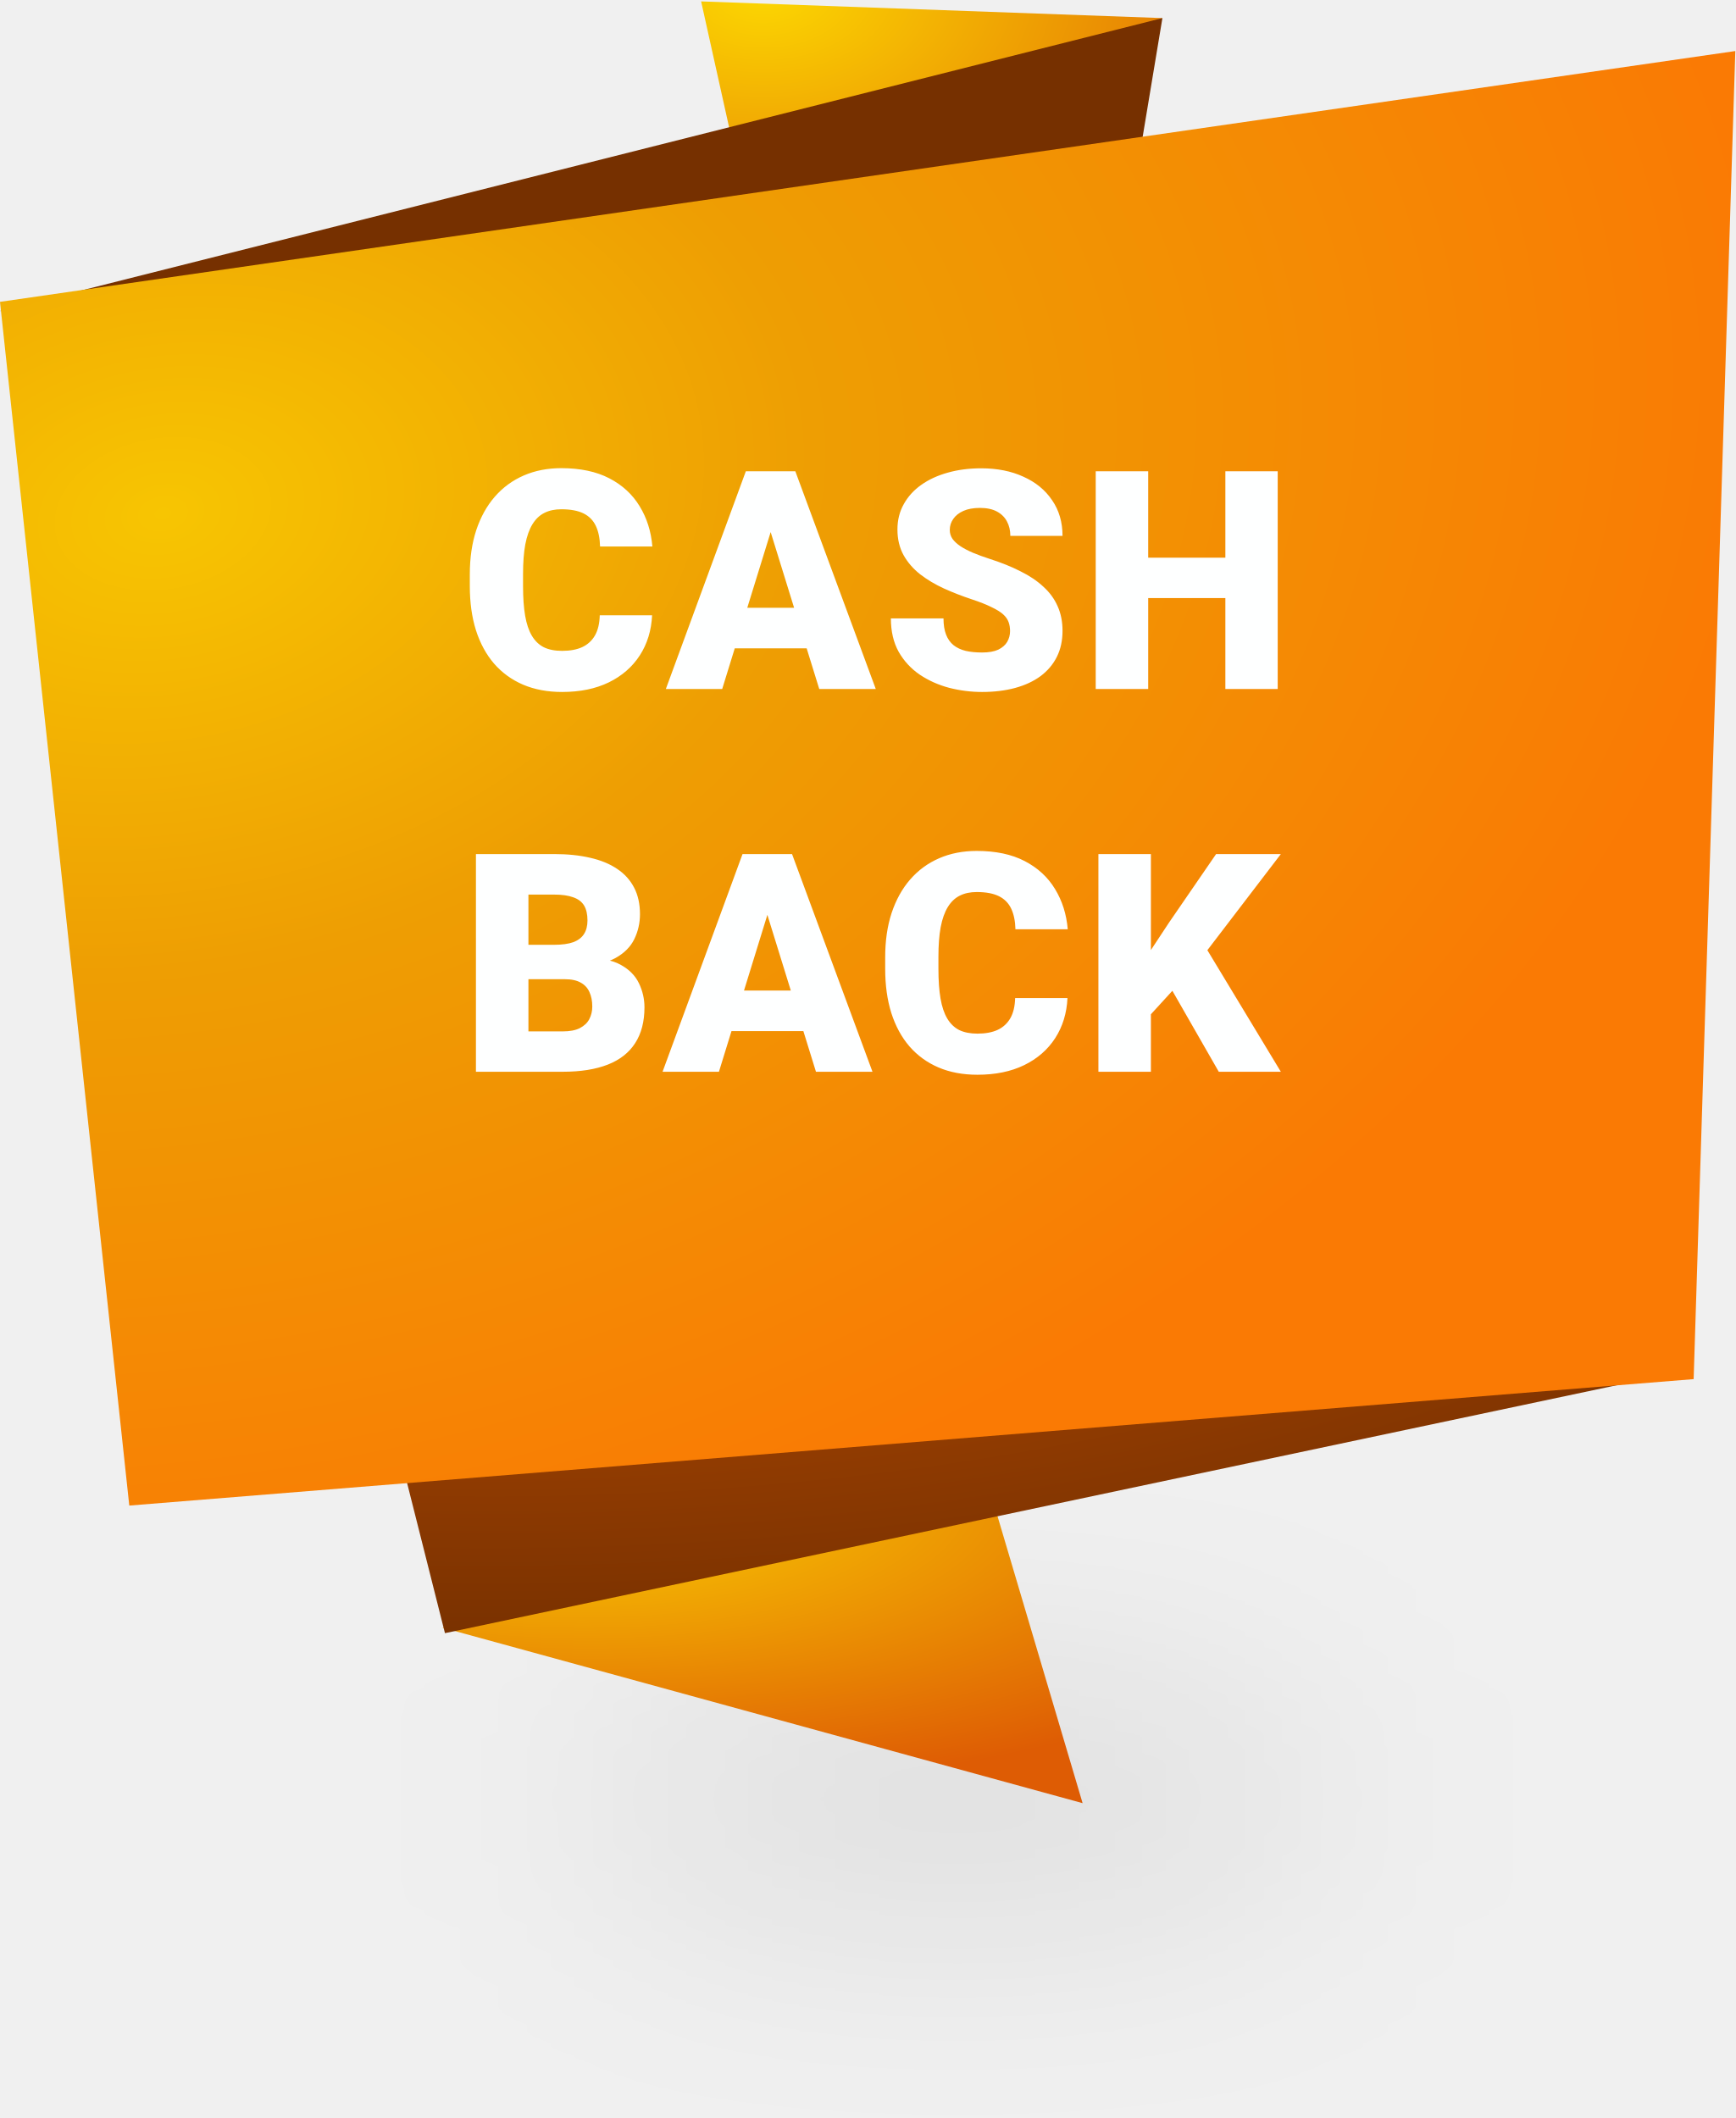
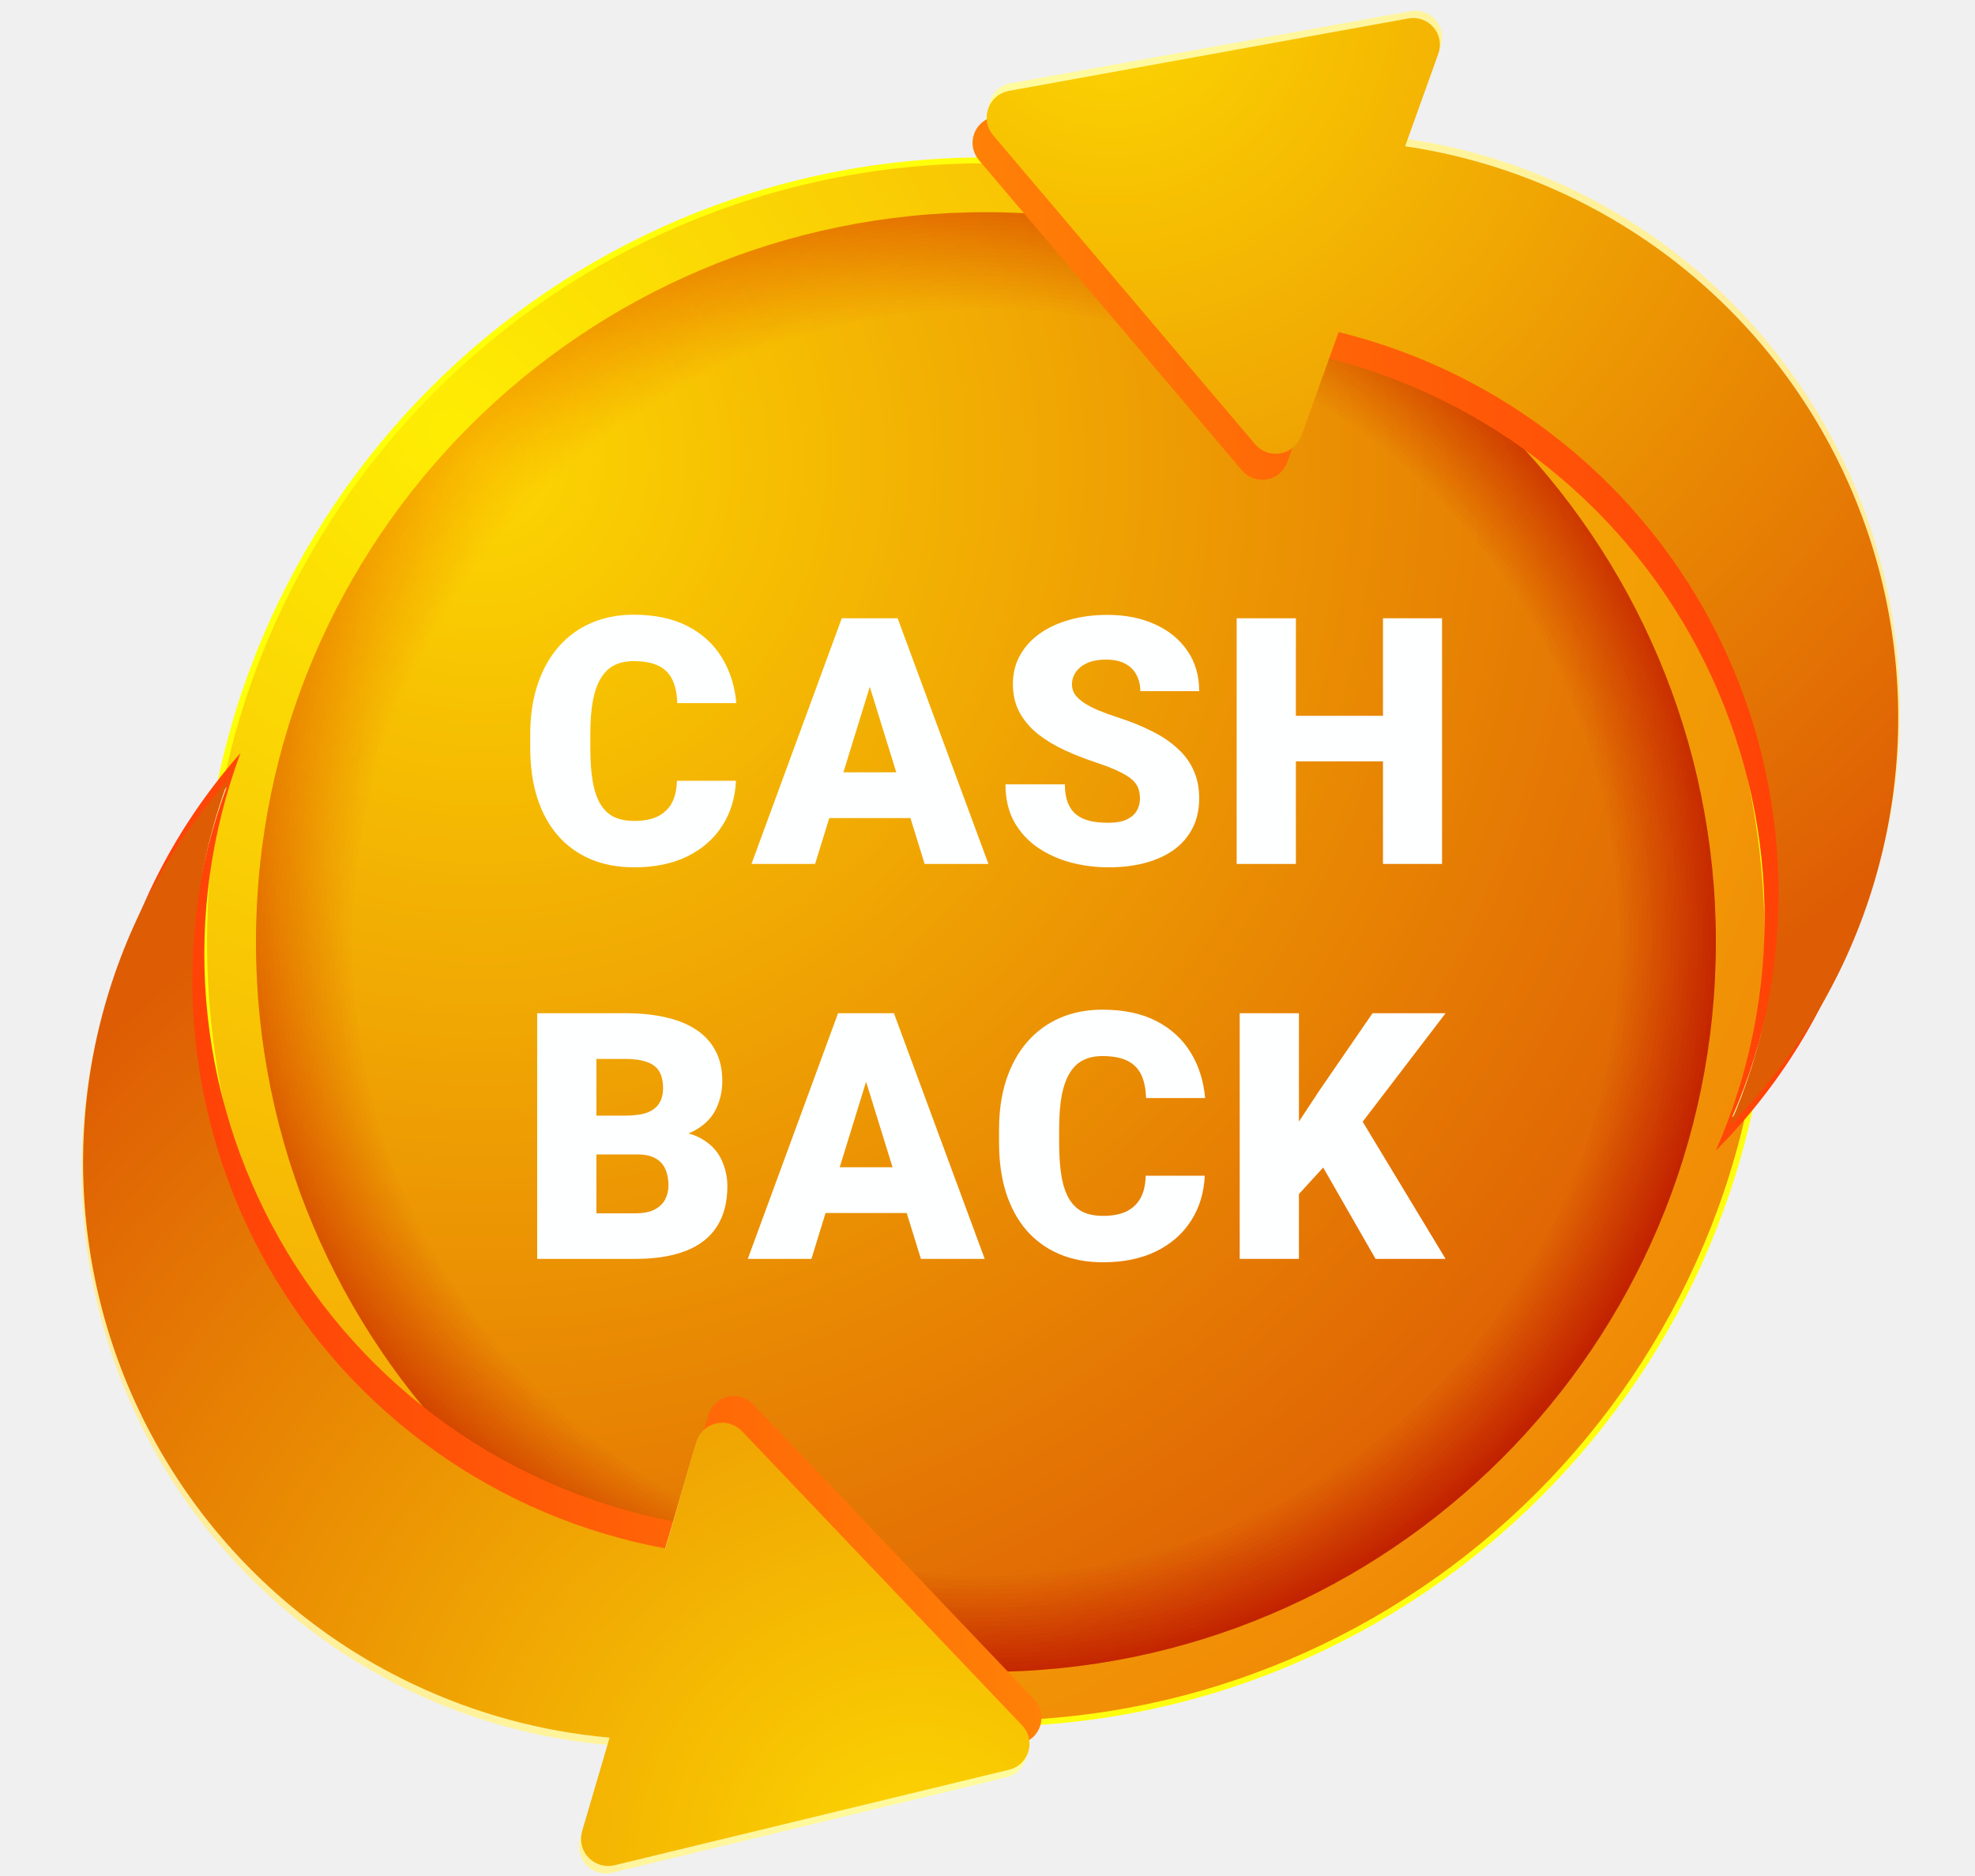
- <svg xmlns="http://www.w3.org/2000/svg" width="68" height="83" viewBox="0 0 68 83" fill="none">
-   <g filter="url(#filter0_f_4323_2546)">
-     <ellipse cx="37.5" cy="70.5" rx="14.5" ry="2.5" fill="black" fill-opacity="0.15" />
+ <svg xmlns="http://www.w3.org/2000/svg" width="80" height="76" viewBox="0 0 80 76" fill="none">
+   <path d="M39.936 69.952C57.492 69.952 71.723 55.72 71.723 38.164C71.723 20.608 57.492 6.376 39.936 6.376C22.38 6.376 8.148 20.608 8.148 38.164C8.148 55.72 22.38 69.952 39.936 69.952Z" fill="url(#paint0_radial_4632_4280)" />
+   <path d="M39.936 69.713C57.36 69.713 71.484 55.588 71.484 38.164C71.484 20.74 57.36 6.615 39.936 6.615C22.512 6.615 8.387 20.74 8.387 38.164C8.387 55.588 22.512 69.713 39.936 69.713Z" fill="url(#paint1_radial_4632_4280)" />
+   <path d="M39.936 67.732C56.266 67.732 69.504 54.494 69.504 38.164C69.504 21.834 56.266 8.596 39.936 8.596C23.606 8.596 10.368 21.834 10.368 38.164C10.368 54.494 23.606 67.732 39.936 67.732Z" fill="url(#paint2_radial_4632_4280)" />
+   <g style="mix-blend-mode:multiply">
+     <path d="M39.936 67.732C56.266 67.732 69.504 54.494 69.504 38.164C69.504 21.834 56.266 8.596 39.936 8.596C23.606 8.596 10.368 21.834 10.368 38.164C10.368 54.494 23.606 67.732 39.936 67.732Z" fill="url(#paint3_radial_4632_4280)" />
+     <path d="M39.936 67.548C56.164 67.548 69.32 54.392 69.32 38.164C69.32 21.935 56.164 8.78 39.936 8.78C23.708 8.78 10.552 21.935 10.552 38.164C10.552 54.392 23.708 67.548 39.936 67.548Z" fill="url(#paint4_radial_4632_4280)" />
+     <path d="M39.936 67.36C56.061 67.36 69.132 54.288 69.132 38.164C69.132 22.039 56.061 8.967 39.936 8.967C23.811 8.967 10.74 22.039 10.74 38.164C10.74 54.288 23.811 67.36 39.936 67.36Z" fill="url(#paint5_radial_4632_4280)" />
+     <path d="M39.936 67.176C55.959 67.176 68.948 54.187 68.948 38.164C68.948 22.14 55.959 9.151 39.936 9.151C23.913 9.151 10.923 22.14 10.923 38.164C10.923 54.187 23.913 67.176 39.936 67.176Z" fill="url(#paint6_radial_4632_4280)" />
+     <path d="M39.936 66.993C55.858 66.993 68.765 54.086 68.765 38.164C68.765 22.242 55.858 9.335 39.936 9.335C24.014 9.335 11.107 22.242 11.107 38.164C11.107 54.086 24.014 66.993 39.936 66.993Z" fill="url(#paint7_radial_4632_4280)" />
+     <path d="M39.936 66.805C55.754 66.805 68.577 53.982 68.577 38.164C68.577 22.346 55.754 9.522 39.936 9.522C24.118 9.522 11.294 22.346 11.294 38.164C11.294 53.982 24.118 66.805 39.936 66.805Z" fill="url(#paint8_radial_4632_4280)" />
+     <path d="M39.936 66.622C55.653 66.622 68.394 53.881 68.394 38.164C68.394 22.447 55.653 9.706 39.936 9.706C24.219 9.706 11.478 22.447 11.478 38.164C11.478 53.881 24.219 66.622 39.936 66.622Z" fill="url(#paint9_radial_4632_4280)" />
+     <path d="M39.936 66.438C55.551 66.438 68.21 53.779 68.21 38.164C68.21 22.549 55.551 9.89 39.936 9.89C24.32 9.89 11.662 22.549 11.662 38.164C11.662 53.779 24.32 66.438 39.936 66.438Z" fill="url(#paint10_radial_4632_4280)" />
+     <path d="M39.936 66.251C55.448 66.251 68.022 53.676 68.022 38.164C68.022 22.652 55.448 10.078 39.936 10.078C24.424 10.078 11.849 22.652 11.849 38.164C11.849 53.676 24.424 66.251 39.936 66.251Z" fill="url(#paint11_radial_4632_4280)" />
+     <path d="M39.936 66.066C55.346 66.066 67.839 53.574 67.839 38.163C67.839 22.753 55.346 10.261 39.936 10.261C24.526 10.261 12.033 22.753 12.033 38.163C12.033 53.574 24.526 66.066 39.936 66.066Z" fill="url(#paint12_radial_4632_4280)" />
+     <path d="M39.936 65.883C55.245 65.883 67.655 53.473 67.655 38.164C67.655 22.855 55.245 10.445 39.936 10.445C24.627 10.445 12.217 22.855 12.217 38.164C12.217 53.473 24.627 65.883 39.936 65.883Z" fill="url(#paint13_radial_4632_4280)" />
+     <path d="M39.936 65.695C55.141 65.695 67.467 53.369 67.467 38.163C67.467 22.958 55.141 10.632 39.936 10.632C24.73 10.632 12.404 22.958 12.404 38.163C12.404 53.369 24.73 65.695 39.936 65.695Z" fill="url(#paint14_radial_4632_4280)" />
+     <path d="M39.936 65.512C55.04 65.512 67.284 53.268 67.284 38.164C67.284 23.06 55.04 10.816 39.936 10.816C24.832 10.816 12.588 23.06 12.588 38.164C12.588 53.268 24.832 65.512 39.936 65.512Z" fill="url(#paint15_radial_4632_4280)" />
+     <path d="M39.936 65.328C54.938 65.328 67.1 53.166 67.1 38.164C67.1 23.162 54.938 11 39.936 11C24.934 11 12.772 23.162 12.772 38.164C12.772 53.166 24.934 65.328 39.936 65.328Z" fill="url(#paint16_radial_4632_4280)" />
+     <path d="M39.936 65.141C54.835 65.141 66.913 53.063 66.913 38.164C66.913 23.265 54.835 11.187 39.936 11.187C25.037 11.187 12.959 23.265 12.959 38.164C12.959 53.063 25.037 65.141 39.936 65.141Z" fill="url(#paint17_radial_4632_4280)" />
+     <path d="M39.936 64.957C54.733 64.957 66.729 52.962 66.729 38.164C66.729 23.367 54.733 11.372 39.936 11.372C25.139 11.372 13.143 23.367 13.143 38.164C13.143 52.962 25.139 64.957 39.936 64.957Z" fill="url(#paint18_radial_4632_4280)" />
+     <path d="M39.936 64.773C54.632 64.773 66.545 52.859 66.545 38.163C66.545 23.468 54.632 11.554 39.936 11.554C25.24 11.554 13.327 23.468 13.327 38.163C13.327 52.859 25.24 64.773 39.936 64.773Z" fill="url(#paint19_radial_4632_4280)" />
+     <path d="M39.936 64.585C54.528 64.585 66.358 52.756 66.358 38.164C66.358 23.571 54.528 11.742 39.936 11.742C25.343 11.742 13.514 23.571 13.514 38.164C13.514 52.756 25.343 64.585 39.936 64.585Z" fill="url(#paint20_radial_4632_4280)" />
+     <path d="M39.936 64.402C54.427 64.402 66.174 52.655 66.174 38.164C66.174 23.673 54.427 11.926 39.936 11.926C25.445 11.926 13.698 23.673 13.698 38.164C13.698 52.655 25.445 64.402 39.936 64.402Z" fill="url(#paint21_radial_4632_4280)" />
+     <path d="M39.936 64.218C54.325 64.218 65.99 52.553 65.99 38.164C65.99 23.774 54.325 12.11 39.936 12.11C25.546 12.11 13.882 23.774 13.882 38.164C13.882 52.553 25.546 64.218 39.936 64.218Z" fill="url(#paint22_radial_4632_4280)" />
+     <path d="M39.936 64.03C54.221 64.03 65.802 52.449 65.802 38.164C65.802 23.878 54.221 12.297 39.936 12.297C25.65 12.297 14.069 23.878 14.069 38.164C14.069 52.449 25.65 64.03 39.936 64.03Z" fill="url(#paint23_radial_4632_4280)" />
+     <path d="M39.936 63.847C54.12 63.847 65.619 52.348 65.619 38.164C65.619 23.98 54.12 12.481 39.936 12.481C25.752 12.481 14.253 23.98 14.253 38.164C14.253 52.348 25.752 63.847 39.936 63.847Z" fill="white" />
  </g>
-   <path d="M27.474 0.055L30.526 13.788L45.55 0.709L27.474 0.055Z" fill="url(#paint0_radial_4323_2546)" />
-   <path d="M0 12.186L43.462 13.265L45.55 0.709L0 12.186Z" fill="#763000" />
-   <path d="M42.423 70.662L17.334 63.783L38.976 59.037L42.423 70.662Z" fill="url(#paint1_radial_4323_2546)" />
-   <path d="M17.436 64L66 53.724L61.708 36L12 42.444L17.436 64Z" fill="url(#paint2_radial_4323_2546)" />
-   <path d="M0 11.829L5.066 59L66.367 54.045L68 2L0 11.829Z" fill="url(#paint3_radial_4323_2546)" />
-   <path d="M23.502 24.111H25.553C25.525 24.705 25.365 25.229 25.072 25.682C24.779 26.135 24.373 26.488 23.854 26.742C23.338 26.992 22.729 27.117 22.025 27.117C21.455 27.117 20.945 27.021 20.496 26.83C20.051 26.639 19.672 26.363 19.359 26.004C19.051 25.645 18.814 25.209 18.65 24.697C18.49 24.186 18.41 23.609 18.41 22.969V22.506C18.41 21.865 18.494 21.289 18.662 20.777C18.834 20.262 19.076 19.824 19.389 19.465C19.705 19.102 20.084 18.824 20.525 18.633C20.967 18.441 21.457 18.346 21.996 18.346C22.738 18.346 23.365 18.479 23.877 18.744C24.389 19.01 24.785 19.375 25.066 19.84C25.348 20.301 25.514 20.826 25.564 21.416H23.514C23.506 21.096 23.451 20.828 23.35 20.613C23.248 20.395 23.088 20.23 22.869 20.121C22.65 20.012 22.359 19.957 21.996 19.957C21.742 19.957 21.521 20.004 21.334 20.098C21.146 20.191 20.99 20.34 20.865 20.543C20.74 20.746 20.646 21.01 20.584 21.334C20.525 21.654 20.496 22.041 20.496 22.494V22.969C20.496 23.422 20.523 23.809 20.578 24.129C20.633 24.449 20.721 24.711 20.842 24.914C20.963 25.117 21.119 25.268 21.311 25.365C21.506 25.459 21.744 25.506 22.025 25.506C22.338 25.506 22.602 25.457 22.816 25.359C23.031 25.258 23.197 25.105 23.314 24.902C23.432 24.695 23.494 24.432 23.502 24.111ZM30.381 20.262L28.3 27H26.092L29.226 18.469H30.627L30.381 20.262ZM32.103 27L30.017 20.262L29.748 18.469H31.166L34.318 27H32.103ZM32.021 23.818V25.406H27.644V23.818H32.021ZM39.58 24.732C39.58 24.6 39.56 24.48 39.521 24.375C39.482 24.266 39.41 24.164 39.304 24.07C39.199 23.977 39.046 23.883 38.847 23.789C38.652 23.691 38.394 23.59 38.074 23.484C37.699 23.359 37.337 23.219 36.99 23.062C36.642 22.902 36.332 22.717 36.058 22.506C35.785 22.291 35.568 22.041 35.408 21.756C35.248 21.467 35.167 21.131 35.167 20.748C35.167 20.381 35.249 20.051 35.414 19.758C35.578 19.461 35.806 19.209 36.099 19.002C36.396 18.791 36.744 18.631 37.142 18.521C37.541 18.408 37.976 18.352 38.449 18.352C39.074 18.352 39.624 18.461 40.101 18.68C40.582 18.895 40.957 19.201 41.226 19.6C41.499 19.994 41.636 20.461 41.636 21H39.591C39.591 20.785 39.546 20.596 39.457 20.432C39.371 20.268 39.24 20.139 39.064 20.045C38.888 19.951 38.667 19.904 38.402 19.904C38.144 19.904 37.927 19.943 37.752 20.021C37.576 20.1 37.443 20.205 37.353 20.338C37.263 20.467 37.218 20.609 37.218 20.766C37.218 20.895 37.253 21.012 37.324 21.117C37.398 21.219 37.502 21.314 37.634 21.404C37.771 21.494 37.935 21.58 38.127 21.662C38.322 21.744 38.541 21.824 38.783 21.902C39.236 22.047 39.638 22.209 39.99 22.389C40.345 22.564 40.644 22.766 40.886 22.992C41.132 23.215 41.318 23.469 41.443 23.754C41.572 24.039 41.636 24.361 41.636 24.721C41.636 25.104 41.562 25.443 41.414 25.74C41.265 26.037 41.052 26.289 40.775 26.496C40.498 26.699 40.166 26.854 39.779 26.959C39.392 27.064 38.961 27.117 38.484 27.117C38.046 27.117 37.615 27.062 37.189 26.953C36.767 26.84 36.384 26.668 36.041 26.438C35.697 26.203 35.421 25.904 35.214 25.541C35.011 25.174 34.91 24.738 34.91 24.234H36.972C36.972 24.484 37.005 24.695 37.072 24.867C37.138 25.039 37.236 25.178 37.365 25.283C37.494 25.385 37.652 25.459 37.839 25.506C38.027 25.549 38.242 25.57 38.484 25.57C38.746 25.57 38.957 25.533 39.117 25.459C39.277 25.381 39.394 25.279 39.468 25.154C39.542 25.025 39.58 24.885 39.58 24.732ZM48.685 21.855V23.438H44.308V21.855H48.685ZM44.993 18.469V27H42.937V18.469H44.993ZM50.068 18.469V27H48.017V18.469H50.068Z" fill="#FEFFFF" />
-   <path d="M22.131 38.373H19.934L19.922 37.025H21.703C22.023 37.025 22.279 36.99 22.471 36.92C22.662 36.846 22.801 36.738 22.887 36.598C22.977 36.457 23.021 36.281 23.021 36.07C23.021 35.828 22.977 35.633 22.887 35.484C22.797 35.336 22.654 35.228 22.459 35.162C22.268 35.092 22.02 35.057 21.715 35.057H20.707V42H18.65V33.469H21.715C22.242 33.469 22.713 33.518 23.127 33.615C23.541 33.709 23.893 33.853 24.182 34.049C24.475 34.244 24.697 34.49 24.85 34.787C25.002 35.08 25.078 35.426 25.078 35.824C25.078 36.172 25.004 36.498 24.855 36.803C24.707 37.107 24.459 37.355 24.111 37.547C23.768 37.734 23.297 37.832 22.699 37.84L22.131 38.373ZM22.049 42H19.436L20.139 40.418H22.049C22.33 40.418 22.555 40.375 22.723 40.289C22.895 40.199 23.018 40.082 23.092 39.938C23.17 39.789 23.209 39.625 23.209 39.445C23.209 39.227 23.172 39.037 23.098 38.877C23.027 38.717 22.914 38.594 22.758 38.508C22.602 38.418 22.393 38.373 22.131 38.373H20.402L20.414 37.025H22.482L22.963 37.565C23.533 37.541 23.984 37.621 24.316 37.805C24.652 37.988 24.893 38.23 25.037 38.531C25.182 38.832 25.254 39.147 25.254 39.475C25.254 40.033 25.133 40.5 24.891 40.875C24.652 41.25 24.295 41.531 23.818 41.719C23.342 41.906 22.752 42 22.049 42ZM30.252 35.262L28.172 42H25.963L29.097 33.469H30.498L30.252 35.262ZM31.974 42L29.888 35.262L29.619 33.469H31.037L34.189 42H31.974ZM31.892 38.818V40.406H27.515V38.818H31.892ZM39.779 39.111H41.83C41.802 39.705 41.642 40.228 41.349 40.682C41.056 41.135 40.65 41.488 40.13 41.742C39.615 41.992 39.005 42.117 38.302 42.117C37.732 42.117 37.222 42.022 36.773 41.83C36.328 41.639 35.949 41.363 35.636 41.004C35.328 40.645 35.091 40.209 34.927 39.697C34.767 39.185 34.687 38.609 34.687 37.969V37.506C34.687 36.865 34.771 36.289 34.939 35.777C35.111 35.262 35.353 34.824 35.666 34.465C35.982 34.102 36.361 33.824 36.802 33.633C37.244 33.441 37.734 33.346 38.273 33.346C39.015 33.346 39.642 33.478 40.154 33.744C40.666 34.01 41.062 34.375 41.343 34.84C41.624 35.301 41.791 35.826 41.841 36.416H39.791C39.783 36.096 39.728 35.828 39.627 35.613C39.525 35.395 39.365 35.23 39.146 35.121C38.927 35.012 38.636 34.957 38.273 34.957C38.019 34.957 37.798 35.004 37.611 35.098C37.423 35.191 37.267 35.34 37.142 35.543C37.017 35.746 36.923 36.01 36.861 36.334C36.802 36.654 36.773 37.041 36.773 37.494V37.969C36.773 38.422 36.8 38.809 36.855 39.129C36.91 39.449 36.998 39.711 37.119 39.914C37.24 40.117 37.396 40.268 37.587 40.365C37.783 40.459 38.021 40.506 38.302 40.506C38.615 40.506 38.878 40.457 39.093 40.359C39.308 40.258 39.474 40.105 39.591 39.902C39.709 39.695 39.771 39.432 39.779 39.111ZM45.099 33.469V42H43.042V33.469H45.099ZM50.191 33.469L46.886 37.793L44.952 39.908L44.577 38.022L45.814 36.147L47.654 33.469H50.191ZM47.759 42L45.556 38.156L47.156 36.978L50.191 42H47.759Z" fill="#FEFFFF" />
+   <path d="M27.419 31.63H29.811C29.779 32.323 29.593 32.933 29.251 33.462C28.909 33.991 28.435 34.403 27.829 34.699C27.227 34.991 26.517 35.137 25.696 35.137C25.031 35.137 24.436 35.025 23.912 34.802C23.392 34.578 22.95 34.257 22.586 33.838C22.226 33.419 21.95 32.91 21.759 32.313C21.572 31.716 21.478 31.044 21.478 30.297V29.757C21.478 29.009 21.576 28.337 21.772 27.74C21.973 27.139 22.255 26.628 22.62 26.209C22.989 25.785 23.431 25.462 23.946 25.238C24.461 25.015 25.033 24.903 25.662 24.903C26.528 24.903 27.259 25.058 27.856 25.368C28.453 25.678 28.916 26.104 29.244 26.646C29.572 27.184 29.766 27.797 29.825 28.485H27.433C27.423 28.112 27.36 27.799 27.241 27.549C27.123 27.294 26.936 27.102 26.68 26.975C26.425 26.847 26.086 26.783 25.662 26.783C25.366 26.783 25.108 26.838 24.89 26.947C24.671 27.057 24.488 27.23 24.343 27.467C24.197 27.704 24.087 28.011 24.015 28.39C23.946 28.763 23.912 29.215 23.912 29.743V30.297C23.912 30.826 23.944 31.277 24.008 31.65C24.072 32.024 24.174 32.329 24.315 32.566C24.457 32.803 24.639 32.979 24.862 33.093C25.09 33.202 25.368 33.257 25.696 33.257C26.061 33.257 26.368 33.2 26.619 33.086C26.87 32.967 27.063 32.79 27.2 32.553C27.337 32.311 27.41 32.004 27.419 31.63ZM35.444 27.139L33.017 35H30.44L34.097 25.047H35.731L35.444 27.139ZM37.454 35L35.02 27.139L34.706 25.047H36.36L40.038 35H37.454ZM37.358 31.288V33.141H32.252V31.288H37.358ZM46.176 32.355C46.176 32.2 46.153 32.06 46.108 31.938C46.062 31.81 45.978 31.691 45.855 31.582C45.732 31.473 45.554 31.363 45.322 31.254C45.094 31.14 44.793 31.021 44.419 30.898C43.982 30.753 43.56 30.588 43.155 30.406C42.749 30.219 42.387 30.003 42.068 29.757C41.749 29.506 41.496 29.215 41.309 28.882C41.122 28.545 41.029 28.153 41.029 27.706C41.029 27.278 41.124 26.893 41.316 26.551C41.507 26.204 41.774 25.91 42.115 25.669C42.462 25.423 42.867 25.236 43.332 25.108C43.797 24.976 44.305 24.91 44.857 24.91C45.586 24.91 46.228 25.038 46.785 25.293C47.345 25.544 47.782 25.901 48.097 26.366C48.416 26.826 48.575 27.371 48.575 28H46.19C46.19 27.749 46.137 27.528 46.032 27.337C45.932 27.145 45.78 26.995 45.575 26.886C45.369 26.776 45.112 26.722 44.802 26.722C44.501 26.722 44.248 26.767 44.043 26.858C43.838 26.95 43.683 27.073 43.578 27.227C43.474 27.378 43.421 27.544 43.421 27.727C43.421 27.877 43.462 28.014 43.544 28.137C43.631 28.255 43.752 28.367 43.907 28.472C44.066 28.576 44.258 28.677 44.481 28.773C44.709 28.868 44.964 28.962 45.246 29.053C45.775 29.221 46.244 29.41 46.655 29.62C47.069 29.825 47.418 30.06 47.7 30.324C47.988 30.584 48.204 30.88 48.35 31.213C48.5 31.546 48.575 31.922 48.575 32.341C48.575 32.787 48.489 33.184 48.316 33.53C48.143 33.877 47.894 34.171 47.571 34.412C47.247 34.649 46.86 34.829 46.408 34.952C45.957 35.075 45.454 35.137 44.898 35.137C44.387 35.137 43.884 35.073 43.387 34.945C42.895 34.813 42.448 34.613 42.047 34.344C41.646 34.07 41.325 33.722 41.083 33.298C40.846 32.87 40.728 32.361 40.728 31.773H43.134C43.134 32.065 43.173 32.311 43.25 32.512C43.328 32.712 43.442 32.874 43.592 32.997C43.742 33.116 43.927 33.202 44.146 33.257C44.365 33.307 44.615 33.332 44.898 33.332C45.203 33.332 45.449 33.289 45.636 33.202C45.823 33.111 45.96 32.992 46.046 32.847C46.133 32.696 46.176 32.532 46.176 32.355ZM56.799 28.998V30.844H51.692V28.998H56.799ZM52.492 25.047V35H50.093V25.047H52.492ZM58.412 25.047V35H56.02V25.047H58.412Z" fill="#FEFFFF" />
+   <path d="M25.819 46.769H23.256L23.242 45.196H25.32C25.694 45.196 25.992 45.155 26.216 45.073C26.439 44.987 26.601 44.861 26.701 44.697C26.806 44.533 26.858 44.328 26.858 44.082C26.858 43.8 26.806 43.572 26.701 43.398C26.596 43.225 26.43 43.1 26.202 43.023C25.979 42.94 25.689 42.899 25.334 42.899H24.158V51H21.759V41.047H25.334C25.949 41.047 26.498 41.104 26.981 41.218C27.464 41.327 27.875 41.496 28.212 41.724C28.554 41.952 28.813 42.239 28.991 42.585C29.169 42.927 29.258 43.33 29.258 43.795C29.258 44.2 29.171 44.581 28.998 44.937C28.825 45.292 28.535 45.581 28.13 45.805C27.729 46.023 27.18 46.137 26.482 46.147L25.819 46.769ZM25.724 51H22.675L23.495 49.154H25.724C26.052 49.154 26.314 49.104 26.51 49.004C26.71 48.899 26.854 48.762 26.94 48.594C27.032 48.421 27.077 48.229 27.077 48.02C27.077 47.764 27.034 47.543 26.947 47.356C26.865 47.17 26.733 47.026 26.551 46.926C26.368 46.821 26.125 46.769 25.819 46.769H23.803L23.816 45.196H26.229L26.79 45.825C27.455 45.798 27.982 45.891 28.369 46.105C28.761 46.32 29.041 46.602 29.21 46.953C29.378 47.304 29.463 47.671 29.463 48.054C29.463 48.705 29.322 49.25 29.039 49.688C28.761 50.125 28.344 50.453 27.788 50.672C27.232 50.891 26.544 51 25.724 51ZM35.294 43.139L32.867 51H30.29L33.947 41.047H35.581L35.294 43.139ZM37.303 51L34.87 43.139L34.555 41.047H36.21L39.887 51H37.303ZM37.208 47.288V49.141H32.101V47.288H37.208ZM46.408 47.63H48.801C48.769 48.323 48.582 48.933 48.24 49.462C47.899 49.991 47.425 50.403 46.819 50.699C46.217 50.991 45.506 51.137 44.686 51.137C44.02 51.137 43.426 51.025 42.902 50.802C42.382 50.578 41.94 50.257 41.575 49.838C41.215 49.419 40.94 48.91 40.748 48.313C40.562 47.717 40.468 47.044 40.468 46.297V45.757C40.468 45.009 40.566 44.337 40.762 43.74C40.962 43.139 41.245 42.628 41.61 42.209C41.979 41.785 42.421 41.462 42.936 41.238C43.451 41.015 44.023 40.903 44.652 40.903C45.518 40.903 46.249 41.058 46.846 41.368C47.443 41.678 47.906 42.104 48.234 42.647C48.562 43.184 48.755 43.797 48.815 44.485H46.422C46.413 44.112 46.349 43.8 46.231 43.549C46.112 43.294 45.925 43.102 45.67 42.975C45.415 42.847 45.075 42.783 44.652 42.783C44.355 42.783 44.098 42.838 43.879 42.947C43.66 43.057 43.478 43.23 43.332 43.467C43.187 43.704 43.077 44.011 43.004 44.39C42.936 44.763 42.902 45.215 42.902 45.743V46.297C42.902 46.825 42.934 47.277 42.997 47.65C43.061 48.024 43.164 48.329 43.305 48.566C43.446 48.803 43.629 48.979 43.852 49.093C44.08 49.202 44.358 49.257 44.686 49.257C45.05 49.257 45.358 49.2 45.609 49.086C45.859 48.967 46.053 48.79 46.19 48.553C46.327 48.311 46.399 48.004 46.408 47.63ZM52.615 41.047V51H50.216V41.047H52.615ZM58.556 41.047L54.7 46.092L52.444 48.56L52.007 46.358L53.449 44.171L55.596 41.047H58.556ZM55.719 51L53.148 46.516L55.015 45.142L58.556 51H55.719Z" fill="#FEFFFF" />
+   <path d="M64.171 9.578C61.746 8.248 59.104 7.362 56.368 6.961L57.702 3.209C57.767 3.03 57.783 2.838 57.75 2.651C57.716 2.464 57.634 2.29 57.511 2.145C57.388 2 57.23 1.891 57.051 1.827C56.872 1.763 56.679 1.748 56.493 1.783L40.281 4.723C40.095 4.757 39.92 4.839 39.776 4.962C39.631 5.084 39.522 5.243 39.457 5.421C39.393 5.599 39.377 5.791 39.411 5.978C39.445 6.164 39.527 6.339 39.649 6.483L50.307 19.057C50.43 19.201 50.588 19.31 50.766 19.373C50.944 19.437 51.135 19.453 51.321 19.419C51.507 19.386 51.681 19.304 51.826 19.183C51.97 19.061 52.08 18.903 52.145 18.726L53.659 14.477C56.974 15.292 60.071 16.821 62.733 18.959C65.394 21.097 67.555 23.792 69.065 26.854C70.575 29.915 71.396 33.27 71.472 36.683C71.548 40.096 70.876 43.485 69.503 46.61C72.067 44.04 73.997 40.909 75.141 37.464C76.285 34.018 76.611 30.354 76.094 26.761C75.576 23.168 74.23 19.745 72.16 16.762C70.091 13.78 67.355 11.32 64.171 9.578Z" fill="url(#paint24_linear_4632_4280)" />
+   <path d="M64.81 8.247C62.385 6.919 59.743 6.033 57.008 5.631L58.353 1.882C58.417 1.703 58.433 1.511 58.4 1.324C58.366 1.137 58.284 0.963 58.161 0.818C58.039 0.673 57.88 0.563 57.701 0.498C57.523 0.434 57.33 0.418 57.143 0.452L40.932 3.374C40.745 3.408 40.57 3.49 40.425 3.613C40.279 3.735 40.169 3.894 40.105 4.073C40.041 4.252 40.025 4.445 40.059 4.632C40.093 4.819 40.176 4.993 40.3 5.138L50.958 17.711C51.081 17.855 51.239 17.964 51.417 18.027C51.595 18.091 51.787 18.106 51.973 18.072C52.159 18.039 52.333 17.956 52.477 17.834C52.621 17.712 52.731 17.555 52.796 17.377L54.317 13.139C57.632 13.954 60.728 15.485 63.388 17.623C66.049 19.762 68.209 22.456 69.718 25.518C71.227 28.579 72.048 31.934 72.124 35.347C72.199 38.759 71.526 42.147 70.154 45.272C72.712 42.7 74.637 39.568 75.777 36.123C76.917 32.679 77.241 29.017 76.722 25.426C76.204 21.835 74.858 18.414 72.791 15.433C70.724 12.451 67.991 9.992 64.81 8.247Z" fill="url(#paint25_linear_4632_4280)" />
+   <path d="M64.718 8.542C62.293 7.215 59.651 6.328 56.916 5.925L58.261 2.176C58.325 1.998 58.342 1.806 58.308 1.619C58.274 1.432 58.192 1.257 58.069 1.112C57.947 0.967 57.788 0.857 57.61 0.793C57.431 0.729 57.239 0.713 57.052 0.747L40.84 3.687C40.656 3.726 40.485 3.811 40.344 3.934C40.202 4.058 40.094 4.215 40.031 4.392C39.967 4.569 39.95 4.759 39.98 4.944C40.01 5.129 40.087 5.304 40.204 5.451L50.863 18.024C50.989 18.162 51.147 18.266 51.324 18.325C51.501 18.385 51.69 18.399 51.874 18.365C52.057 18.332 52.23 18.252 52.374 18.134C52.519 18.016 52.631 17.863 52.7 17.69L54.222 13.452C57.537 14.267 60.634 15.796 63.295 17.934C65.957 20.072 68.118 22.767 69.628 25.829C71.138 28.89 71.959 32.245 72.035 35.658C72.11 39.071 71.438 42.46 70.066 45.585C72.629 43.013 74.558 39.88 75.701 36.433C76.844 32.986 77.169 29.321 76.65 25.727C76.131 22.133 74.783 18.71 72.712 15.727C70.641 12.744 67.904 10.284 64.718 8.542Z" fill="url(#paint26_radial_4632_4280)" />
+   <path d="M17.237 67.169C19.735 68.355 22.425 69.085 25.18 69.327L24.055 73.149C24.007 73.332 24.007 73.524 24.055 73.707C24.102 73.889 24.196 74.057 24.327 74.193C24.458 74.329 24.622 74.429 24.802 74.484C24.983 74.539 25.175 74.546 25.36 74.505L41.362 70.631C41.546 70.587 41.716 70.495 41.853 70.364C41.991 70.234 42.091 70.069 42.145 69.887C42.198 69.705 42.202 69.512 42.157 69.328C42.112 69.144 42.019 68.975 41.887 68.838L30.523 56.904C30.393 56.762 30.227 56.657 30.043 56.601C29.858 56.545 29.662 56.539 29.475 56.584C29.287 56.629 29.115 56.723 28.977 56.857C28.838 56.991 28.737 57.16 28.686 57.345L27.436 61.664C24.079 61.045 20.897 59.7 18.115 57.721C15.333 55.742 13.017 53.179 11.331 50.211C9.644 47.242 8.628 43.94 8.353 40.538C8.078 37.135 8.552 33.713 9.74 30.512C7.332 33.228 5.589 36.468 4.649 39.974C3.71 43.481 3.6 47.158 4.327 50.714C5.054 54.271 6.6 57.609 8.84 60.465C11.081 63.321 13.956 65.617 17.237 67.169Z" fill="url(#paint27_linear_4632_4280)" />
+   <path d="M16.678 68.537C19.179 69.72 21.869 70.449 24.625 70.691L23.5 74.513C23.446 74.695 23.441 74.888 23.486 75.072C23.53 75.256 23.623 75.426 23.753 75.563C23.884 75.701 24.049 75.801 24.231 75.855C24.413 75.909 24.605 75.913 24.79 75.869L40.796 71.995C40.977 71.945 41.142 71.85 41.276 71.719C41.409 71.587 41.507 71.424 41.56 71.244C41.613 71.064 41.619 70.873 41.578 70.69C41.537 70.507 41.45 70.338 41.325 70.198L29.965 58.268C29.834 58.126 29.669 58.021 29.484 57.965C29.3 57.908 29.104 57.902 28.916 57.947C28.729 57.992 28.556 58.087 28.418 58.221C28.279 58.355 28.179 58.523 28.127 58.709L26.855 63.028C24.856 62.661 22.913 62.034 21.078 61.16C15.792 58.651 11.638 54.252 9.437 48.831C7.236 43.409 7.147 37.359 9.188 31.876C6.78 34.593 5.038 37.832 4.098 41.339C3.159 44.846 3.048 48.523 3.776 52.08C4.503 55.637 6.048 58.975 8.289 61.832C10.53 64.688 13.405 66.984 16.686 68.537H16.678Z" fill="url(#paint28_linear_4632_4280)" />
+   <path d="M16.752 68.235C19.25 69.421 21.94 70.151 24.694 70.393L23.57 74.215C23.523 74.397 23.523 74.588 23.57 74.769C23.617 74.951 23.709 75.118 23.839 75.253C23.969 75.389 24.131 75.49 24.31 75.545C24.489 75.601 24.68 75.61 24.863 75.571L40.877 71.694C41.061 71.649 41.23 71.556 41.368 71.425C41.505 71.294 41.605 71.129 41.659 70.947C41.712 70.765 41.716 70.572 41.671 70.388C41.626 70.203 41.533 70.034 41.402 69.897L30.042 57.967C29.909 57.831 29.742 57.732 29.559 57.68C29.377 57.627 29.183 57.623 28.998 57.668C28.813 57.712 28.643 57.803 28.504 57.933C28.365 58.063 28.262 58.226 28.204 58.408L26.951 62.73C23.593 62.111 20.412 60.766 17.63 58.787C14.847 56.809 12.532 54.245 10.845 51.277C9.159 48.308 8.143 45.007 7.868 41.604C7.593 38.201 8.066 34.779 9.254 31.578C6.846 34.294 5.102 37.534 4.162 41.041C3.222 44.547 3.112 48.224 3.839 51.781C4.567 55.338 6.112 58.676 8.354 61.532C10.595 64.388 13.47 66.683 16.752 68.235Z" fill="url(#paint29_radial_4632_4280)" />
  <defs>
-     <filter id="filter0_f_4323_2546" x="13" y="58" width="49" height="25" filterUnits="userSpaceOnUse" color-interpolation-filters="sRGB">
-       <feFlood flood-opacity="0" result="BackgroundImageFix" />
-       <feBlend mode="normal" in="SourceGraphic" in2="BackgroundImageFix" result="shape" />
-       <feGaussianBlur stdDeviation="5" result="effect1_foregroundBlur_4323_2546" />
-     </filter>
-     <radialGradient id="paint0_radial_4323_2546" cx="0" cy="0" r="1" gradientUnits="userSpaceOnUse" gradientTransform="translate(29.8984 -0.327054) scale(23.4488 14.6752)">
+     <radialGradient id="paint0_radial_4632_4280" cx="0" cy="0" r="1" gradientUnits="userSpaceOnUse" gradientTransform="translate(18.2112 17.3987) scale(61.8992)">
+       <stop stop-color="#FFFF08" />
+       <stop offset="1" stop-color="#FFFE0F" />
+     </radialGradient>
+     <radialGradient id="paint1_radial_4632_4280" cx="0" cy="0" r="1" gradientUnits="userSpaceOnUse" gradientTransform="translate(18.3765 17.5531) scale(61.4361 61.4361)">
+       <stop stop-color="#FEED03" />
+       <stop offset="1" stop-color="#F08906" />
+     </radialGradient>
+     <radialGradient id="paint2_radial_4632_4280" cx="0" cy="0" r="1" gradientUnits="userSpaceOnUse" gradientTransform="translate(19.7291 18.8502) scale(57.5771)">
      <stop stop-color="#FCD702" />
      <stop offset="1" stop-color="#DE5C04" />
    </radialGradient>
-     <radialGradient id="paint1_radial_4323_2546" cx="0" cy="0" r="1" gradientUnits="userSpaceOnUse" gradientTransform="translate(21.0302 57.8503) rotate(2.77094) scale(32.9415 12.2293)">
+     <radialGradient id="paint3_radial_4632_4280" cx="0" cy="0" r="1" gradientUnits="userSpaceOnUse" gradientTransform="translate(19.7292 18.8505) scale(57.5771)">
      <stop stop-color="#FCD702" />
      <stop offset="1" stop-color="#DE5C04" />
    </radialGradient>
-     <radialGradient id="paint2_radial_4323_2546" cx="0" cy="0" r="1" gradientUnits="userSpaceOnUse" gradientTransform="translate(19.2415 35.2217) scale(70.0531 29.9211)">
-       <stop stop-color="#DE5C04" />
-       <stop offset="1" stop-color="#763000" />
+     <radialGradient id="paint4_radial_4632_4280" cx="0" cy="0" r="1" gradientUnits="userSpaceOnUse" gradientTransform="translate(19.8578 18.9677) scale(57.2169 57.2169)">
+       <stop stop-color="#FCD90E" />
+       <stop offset="1" stop-color="#E06410" />
    </radialGradient>
-     <radialGradient id="paint3_radial_4323_2546" cx="0" cy="0" r="1" gradientUnits="userSpaceOnUse" gradientTransform="translate(6 20) rotate(-9.01932) scale(63.7887 44.045)">
-       <stop stop-color="#F7C502" />
-       <stop offset="0.405" stop-color="#EE9E03" />
-       <stop offset="1" stop-color="#FA7A04" />
+     <radialGradient id="paint5_radial_4632_4280" cx="0" cy="0" r="1" gradientUnits="userSpaceOnUse" gradientTransform="translate(19.9829 19.089) scale(56.8567)">
+       <stop stop-color="#FCDB1A" />
+       <stop offset="1" stop-color="#E16C1C" />
+     </radialGradient>
+     <radialGradient id="paint6_radial_4632_4280" cx="0" cy="0" r="1" gradientUnits="userSpaceOnUse" gradientTransform="translate(20.1076 19.2101) scale(56.4965)">
+       <stop stop-color="#FCDD26" />
+       <stop offset="1" stop-color="#E37328" />
+     </radialGradient>
+     <radialGradient id="paint7_radial_4632_4280" cx="0" cy="0" r="1" gradientUnits="userSpaceOnUse" gradientTransform="translate(20.2364 19.3317) scale(56.1364)">
+       <stop stop-color="#FDDF32" />
+       <stop offset="1" stop-color="#E47B34" />
+     </radialGradient>
+     <radialGradient id="paint8_radial_4632_4280" cx="0" cy="0" r="1" gradientUnits="userSpaceOnUse" gradientTransform="translate(20.3613 19.4531) scale(55.7762)">
+       <stop stop-color="#FDE13E" />
+       <stop offset="1" stop-color="#E68340" />
+     </radialGradient>
+     <radialGradient id="paint9_radial_4632_4280" cx="0" cy="0" r="1" gradientUnits="userSpaceOnUse" gradientTransform="translate(20.49 19.5744) scale(55.416 55.416)">
+       <stop stop-color="#FDE24A" />
+       <stop offset="1" stop-color="#E78B4C" />
+     </radialGradient>
+     <radialGradient id="paint10_radial_4632_4280" cx="0" cy="0" r="1" gradientUnits="userSpaceOnUse" gradientTransform="translate(20.6147 19.6958) scale(55.0558)">
+       <stop stop-color="#FDE456" />
+       <stop offset="1" stop-color="#E99258" />
+     </radialGradient>
+     <radialGradient id="paint11_radial_4632_4280" cx="0" cy="0" r="1" gradientUnits="userSpaceOnUse" gradientTransform="translate(20.7399 19.8172) scale(54.6956)">
+       <stop stop-color="#FDE662" />
+       <stop offset="1" stop-color="#EB9A64" />
+     </radialGradient>
+     <radialGradient id="paint12_radial_4632_4280" cx="0" cy="0" r="1" gradientUnits="userSpaceOnUse" gradientTransform="translate(20.8685 19.9341) scale(54.3355 54.3355)">
+       <stop stop-color="#FDE86E" />
+       <stop offset="1" stop-color="#ECA270" />
+     </radialGradient>
+     <radialGradient id="paint13_radial_4632_4280" cx="0" cy="0" r="1" gradientUnits="userSpaceOnUse" gradientTransform="translate(20.9936 20.0559) scale(53.9753)">
+       <stop stop-color="#FDEA7A" />
+       <stop offset="1" stop-color="#EEAA7C" />
+     </radialGradient>
+     <radialGradient id="paint14_radial_4632_4280" cx="0" cy="0" r="1" gradientUnits="userSpaceOnUse" gradientTransform="translate(21.122 20.1766) scale(53.6151)">
+       <stop stop-color="#FEEC87" />
+       <stop offset="1" stop-color="#EFB187" />
+     </radialGradient>
+     <radialGradient id="paint15_radial_4632_4280" cx="0" cy="0" r="1" gradientUnits="userSpaceOnUse" gradientTransform="translate(21.2471 20.2984) scale(53.2549)">
+       <stop stop-color="#FEEE93" />
+       <stop offset="1" stop-color="#F1B993" />
+     </radialGradient>
+     <radialGradient id="paint16_radial_4632_4280" cx="0" cy="0" r="1" gradientUnits="userSpaceOnUse" gradientTransform="translate(21.372 20.4198) scale(52.8947 52.8947)">
+       <stop stop-color="#FEF09F" />
+       <stop offset="1" stop-color="#F2C19F" />
+     </radialGradient>
+     <radialGradient id="paint17_radial_4632_4280" cx="0" cy="0" r="1" gradientUnits="userSpaceOnUse" gradientTransform="translate(21.5007 20.5409) scale(52.5346 52.5346)">
+       <stop stop-color="#FEF2AB" />
+       <stop offset="1" stop-color="#F4C9AB" />
+     </radialGradient>
+     <radialGradient id="paint18_radial_4632_4280" cx="0" cy="0" r="1" gradientUnits="userSpaceOnUse" gradientTransform="translate(21.6259 20.6627) scale(52.1744)">
+       <stop stop-color="#FEF4B7" />
+       <stop offset="1" stop-color="#F6D0B7" />
+     </radialGradient>
+     <radialGradient id="paint19_radial_4632_4280" cx="0" cy="0" r="1" gradientUnits="userSpaceOnUse" gradientTransform="translate(21.7504 20.7831) scale(51.8142 51.8142)">
+       <stop stop-color="#FEF5C3" />
+       <stop offset="1" stop-color="#F7D8C3" />
+     </radialGradient>
+     <radialGradient id="paint20_radial_4632_4280" cx="0" cy="0" r="1" gradientUnits="userSpaceOnUse" gradientTransform="translate(21.8791 20.9008) scale(51.454 51.454)">
+       <stop stop-color="#FEF7CF" />
+       <stop offset="1" stop-color="#F9E0CF" />
+     </radialGradient>
+     <radialGradient id="paint21_radial_4632_4280" cx="0" cy="0" r="1" gradientUnits="userSpaceOnUse" gradientTransform="translate(22.0042 21.0226) scale(51.0939)">
+       <stop stop-color="#FFF9DB" />
+       <stop offset="1" stop-color="#FAE8DB" />
+     </radialGradient>
+     <radialGradient id="paint22_radial_4632_4280" cx="0" cy="0" r="1" gradientUnits="userSpaceOnUse" gradientTransform="translate(22.1326 21.1435) scale(50.7337)">
+       <stop stop-color="#FFFBE7" />
+       <stop offset="1" stop-color="#FCEFE7" />
+     </radialGradient>
+     <radialGradient id="paint23_radial_4632_4280" cx="0" cy="0" r="1" gradientUnits="userSpaceOnUse" gradientTransform="translate(22.2576 21.2646) scale(50.3735)">
+       <stop stop-color="#FFFDF3" />
+       <stop offset="1" stop-color="#FDF7F3" />
+     </radialGradient>
+     <linearGradient id="paint24_linear_4632_4280" x1="40.267" y1="25.21" x2="76.073" y2="23.609" gradientUnits="userSpaceOnUse">
+       <stop stop-color="#FF8107" />
+       <stop offset="1" stop-color="#FF3907" />
+     </linearGradient>
+     <linearGradient id="paint25_linear_4632_4280" x1="40.907" y1="23.879" x2="76.712" y2="22.278" gradientUnits="userSpaceOnUse">
+       <stop stop-color="#FFFC9D" />
+       <stop offset="1" stop-color="#FFEC9C" />
+     </linearGradient>
+     <radialGradient id="paint26_radial_4632_4280" cx="0" cy="0" r="1" gradientUnits="userSpaceOnUse" gradientTransform="translate(44.9049 -0.517489) scale(47.9221 47.9221)">
+       <stop stop-color="#FCD702" />
+       <stop offset="1" stop-color="#DE5C04" />
+     </radialGradient>
+     <linearGradient id="paint27_linear_4632_4280" x1="40.189" y1="50.184" x2="4.538" y2="53.875" gradientUnits="userSpaceOnUse">
+       <stop stop-color="#FF8107" />
+       <stop offset="1" stop-color="#FF3907" />
+     </linearGradient>
+     <linearGradient id="paint28_linear_4632_4280" x1="39.628" y1="51.547" x2="3.977" y2="55.238" gradientUnits="userSpaceOnUse">
+       <stop stop-color="#FFFC9D" />
+       <stop offset="1" stop-color="#FFEC9C" />
+     </linearGradient>
+     <radialGradient id="paint29_radial_4632_4280" cx="0" cy="0" r="1" gradientUnits="userSpaceOnUse" gradientTransform="translate(37.0598 76.1286) rotate(176.65) scale(47.9221 47.9221)">
+       <stop stop-color="#FCD702" />
+       <stop offset="1" stop-color="#DE5C04" />
    </radialGradient>
  </defs>
</svg>
